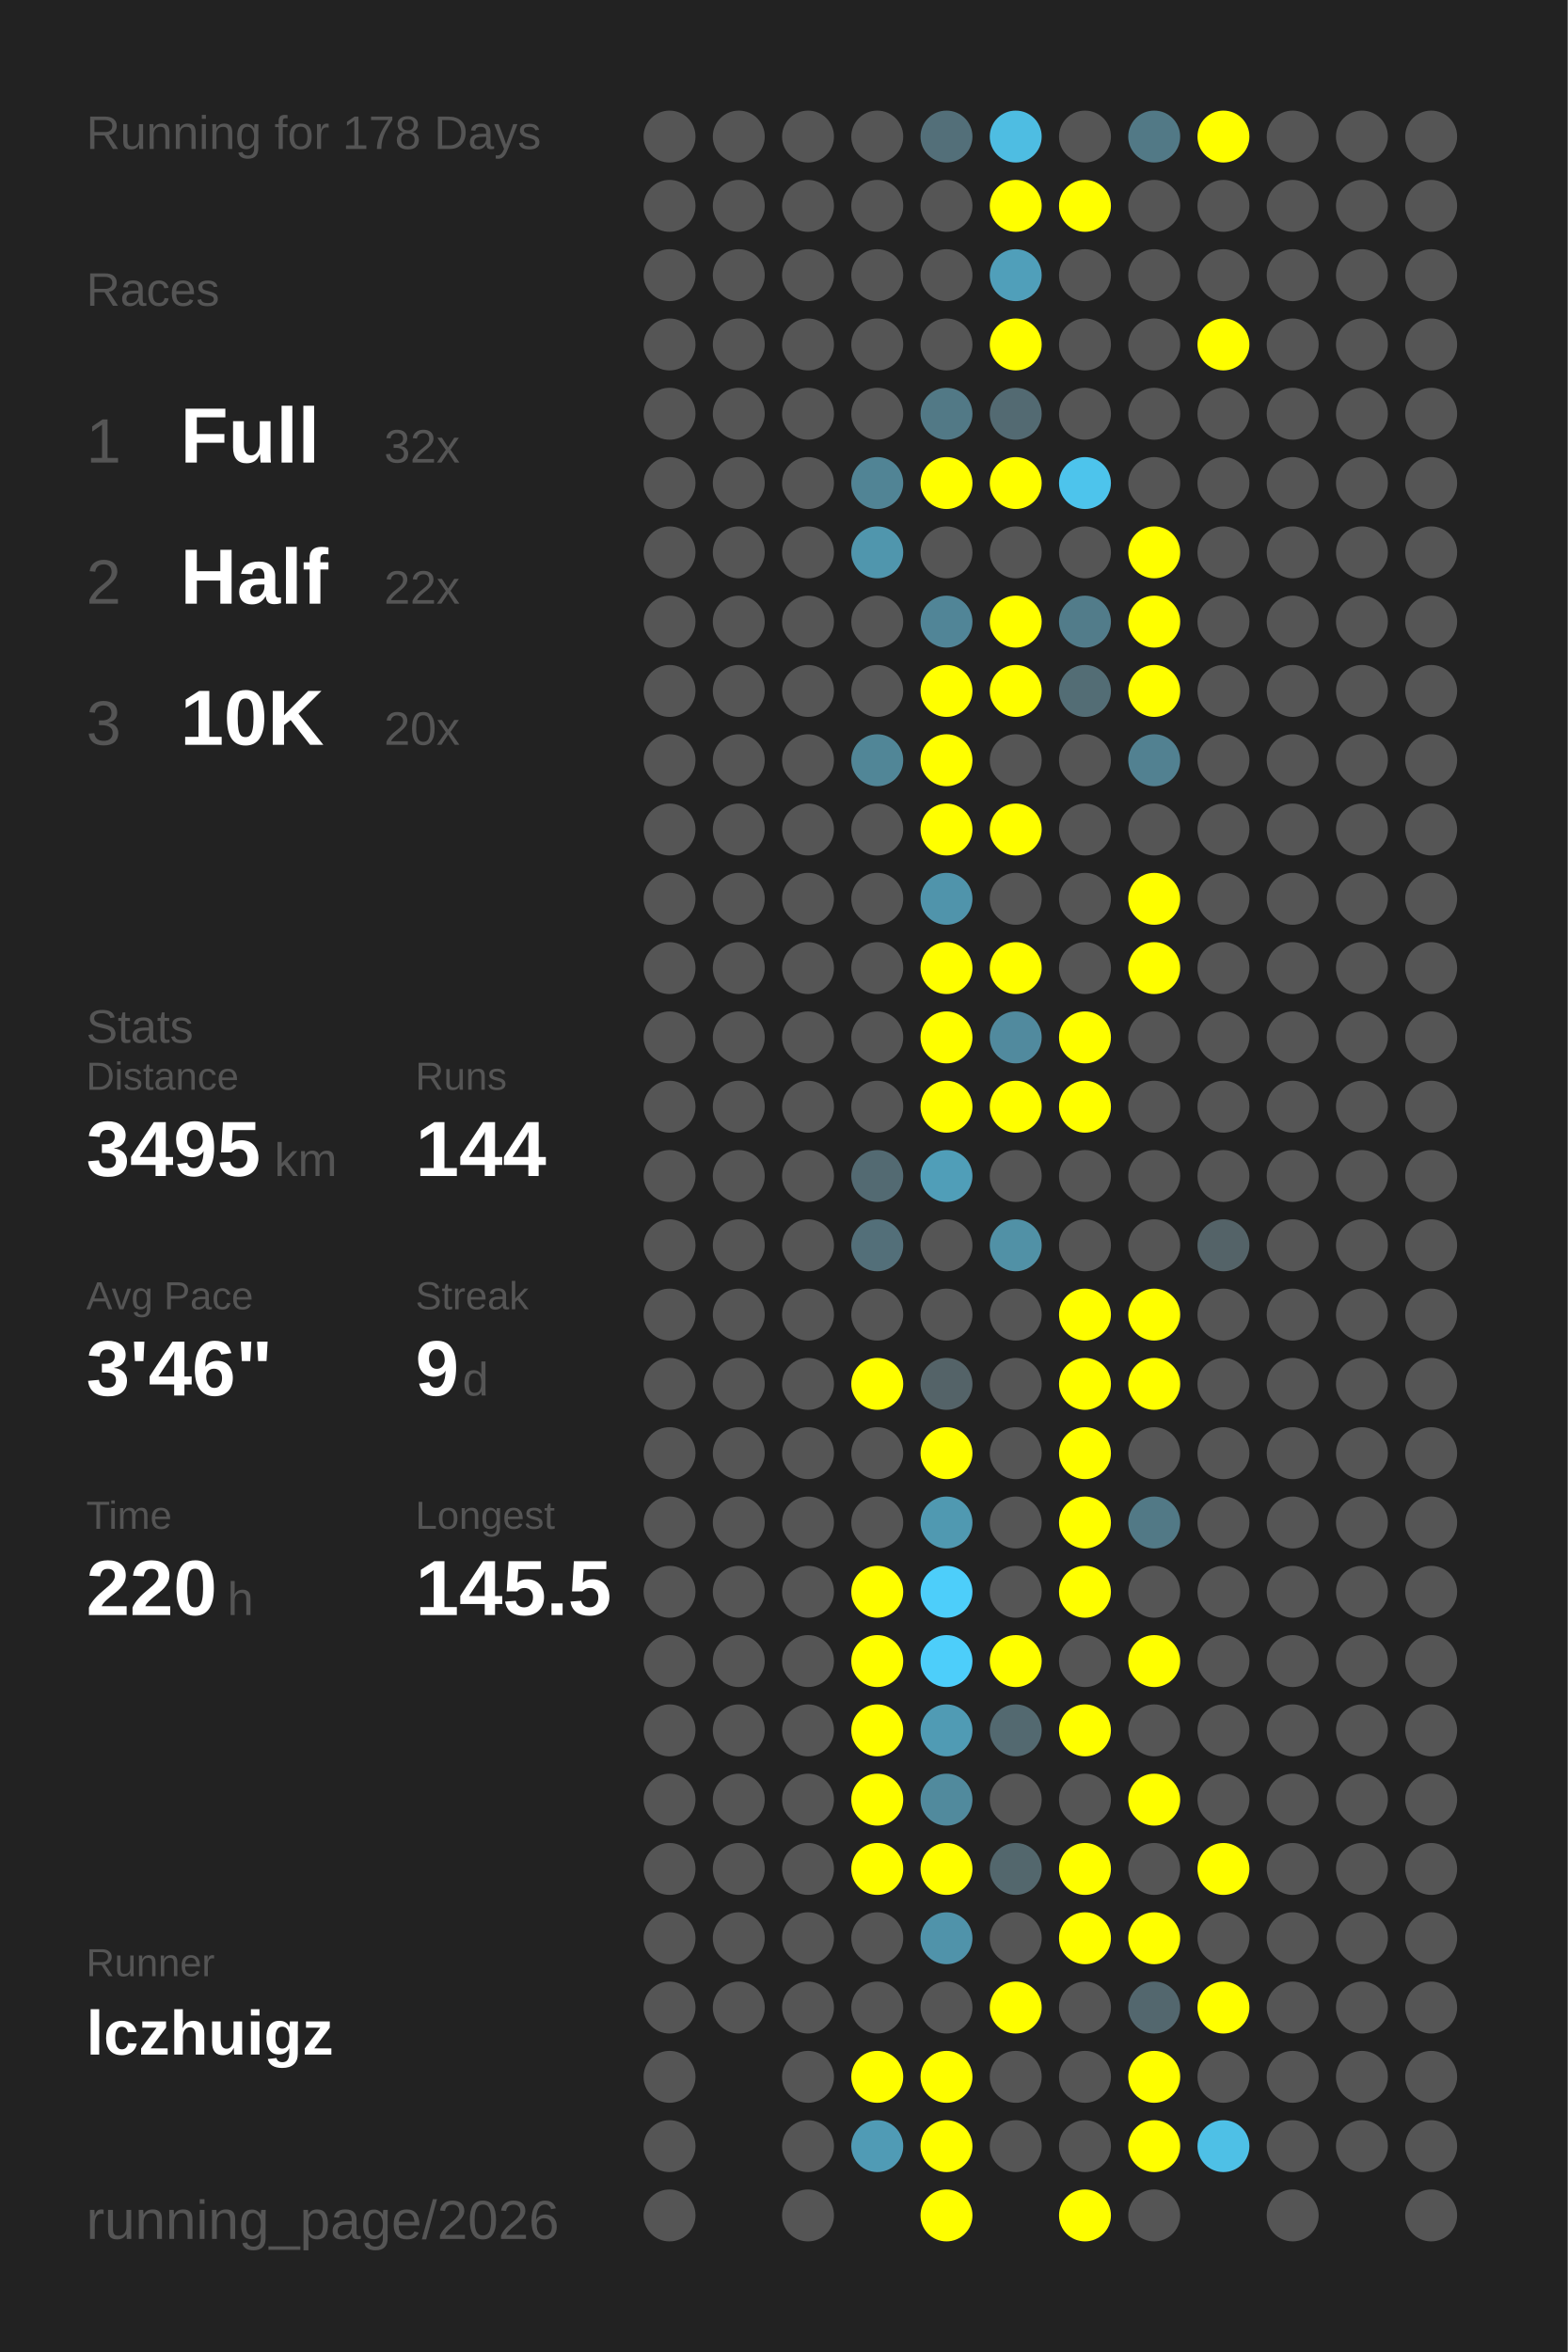
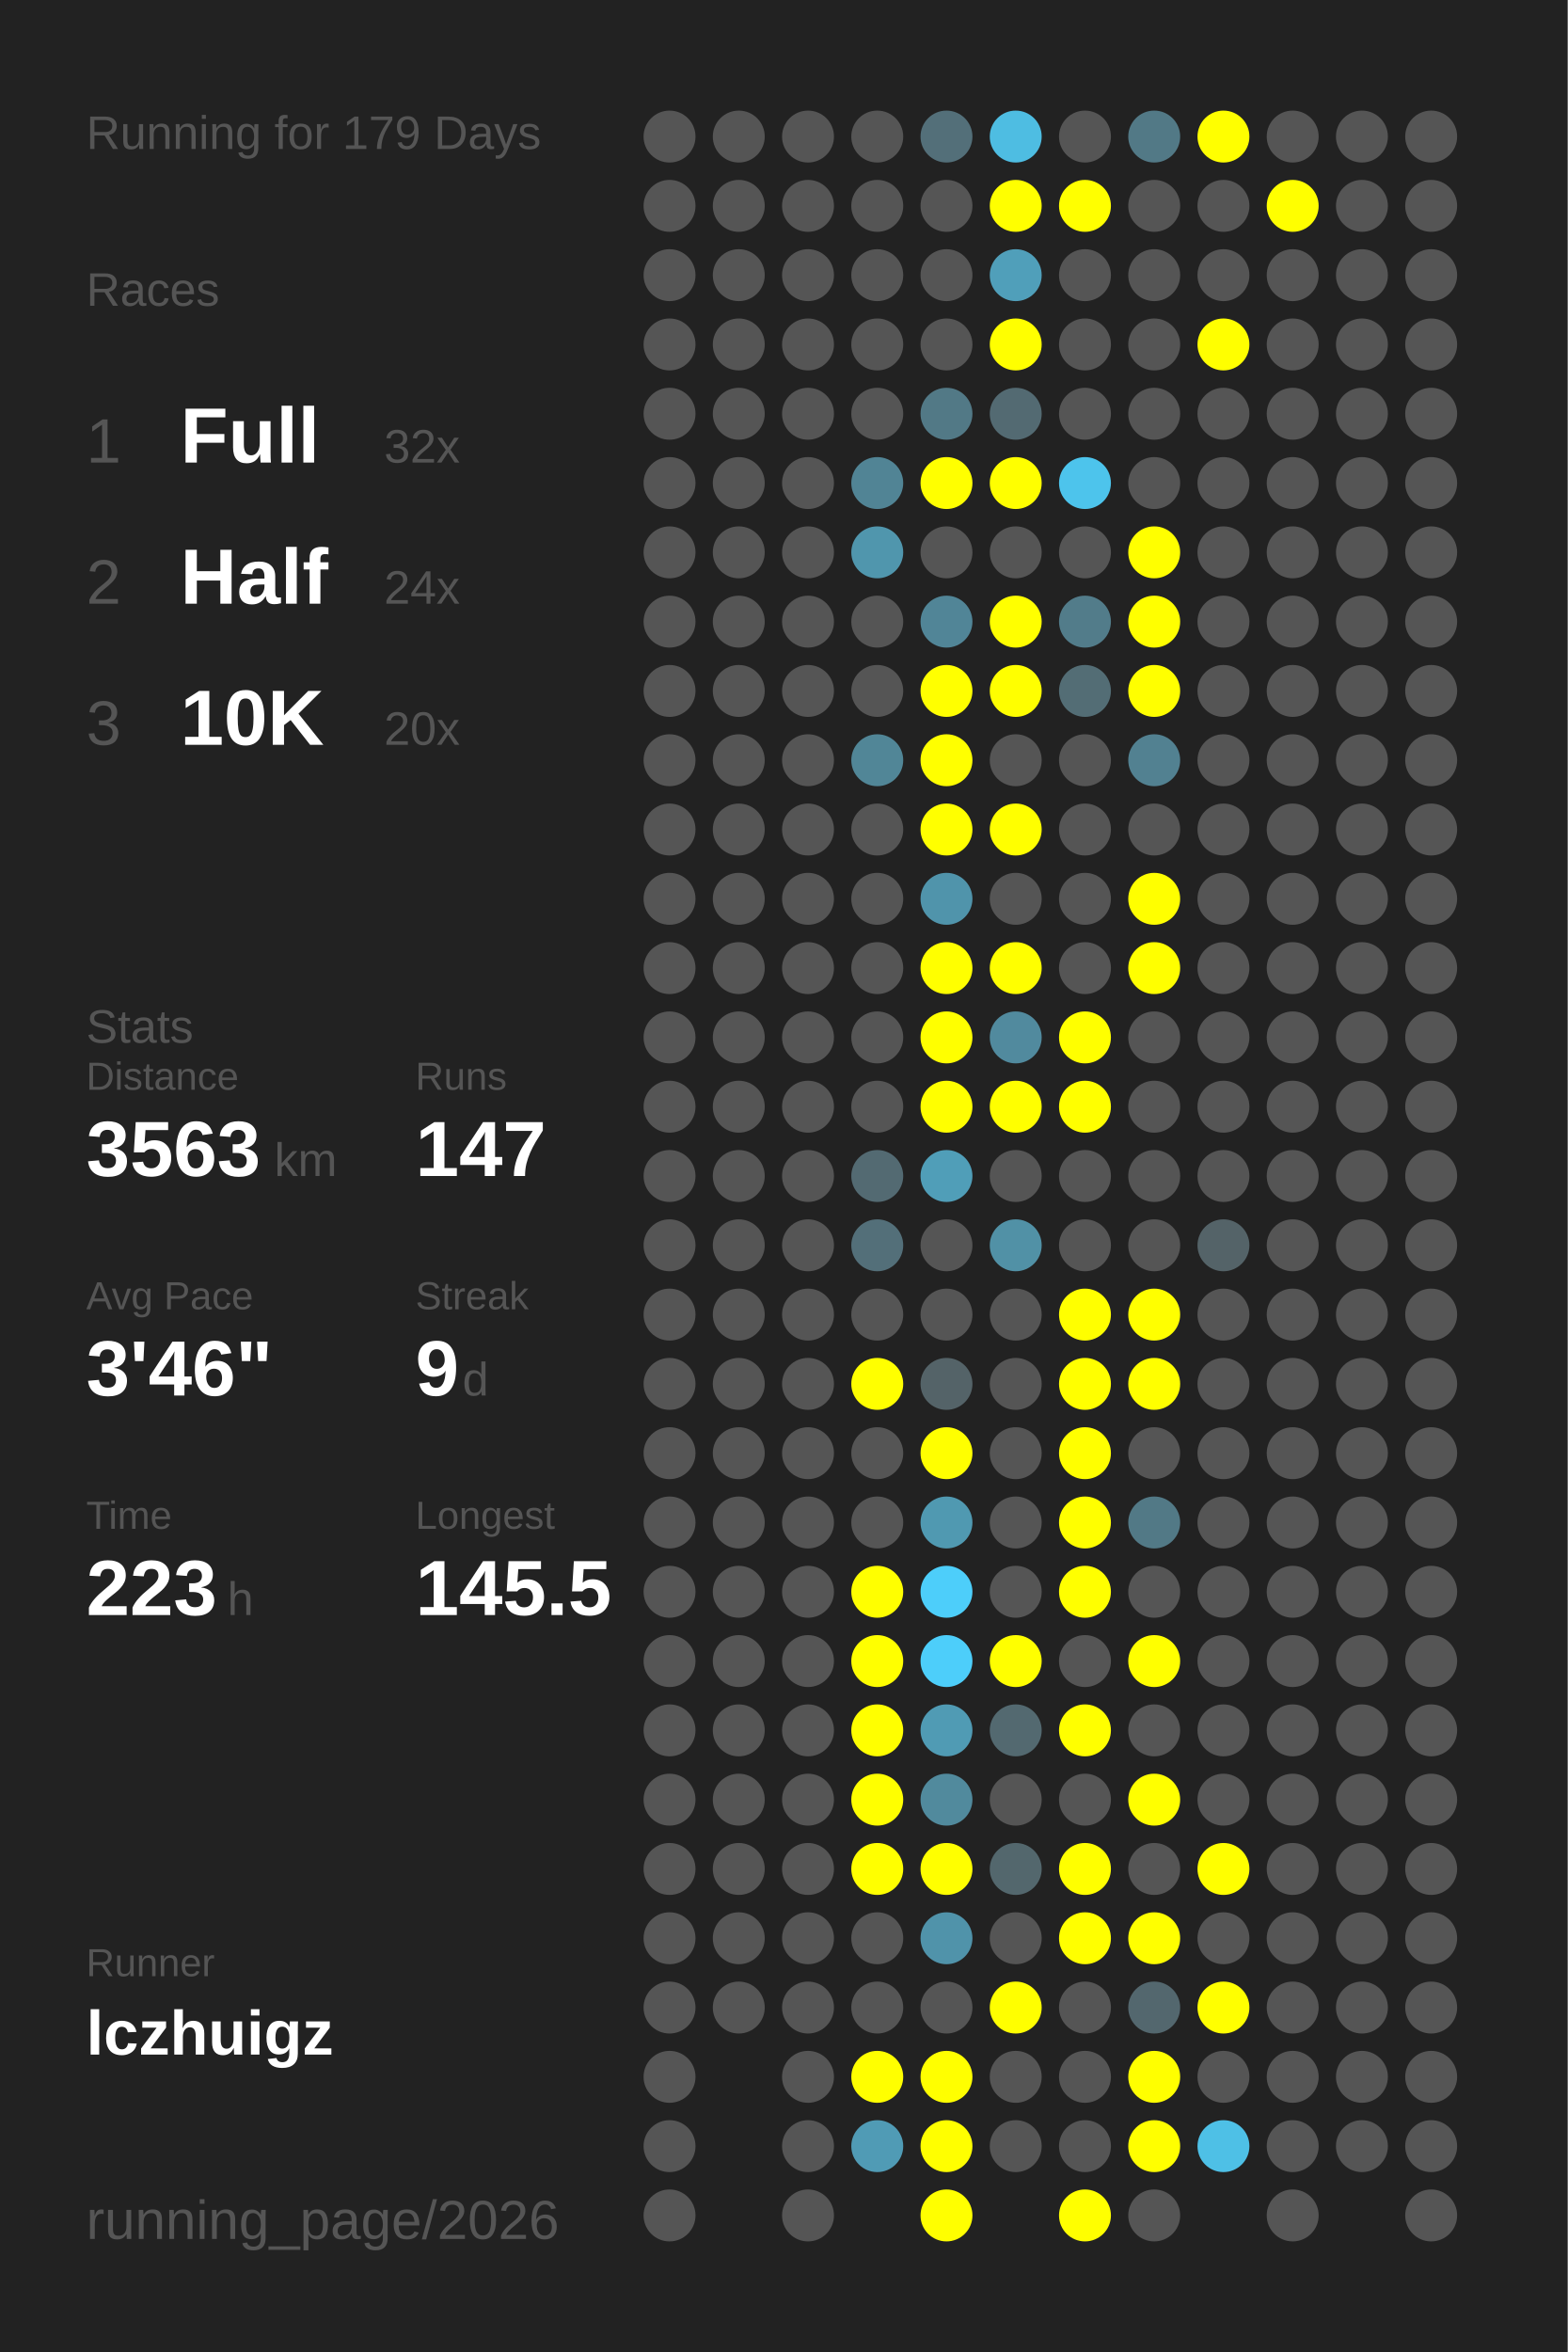
<svg xmlns="http://www.w3.org/2000/svg" baseProfile="full" height="300mm" version="1.1" viewBox="0,0,200,300" width="200mm">
  <defs />
  <rect fill="#222222" height="300" width="200" x="0" y="0" />
-   <text fill="#555555" style="font-size:6px; font-family:Arial;" x="11" y="19">Running for 178 Days</text>
+   <text fill="#555555" style="font-size:6px; font-family:Arial;" x="11" y="19">Running for 179 Days</text>
  <text fill="#555555" style="font-size:6px; font-family:Arial;" x="11" y="39">Races</text>
  <text fill="#555555" style="font-size:8px; font-family:Arial;" x="11" y="59">1</text>
  <text fill="#FFFFFF" style="font-size:10px; font-family:Arial; font-weight:bold;" x="23" y="59">Full</text>
  <text fill="#555555" style="font-size:6px; font-family:Arial;" x="49" y="59">32x</text>
  <text fill="#555555" style="font-size:8px; font-family:Arial;" x="11" y="77">2</text>
  <text fill="#FFFFFF" style="font-size:10px; font-family:Arial; font-weight:bold;" x="23" y="77">Half</text>
-   <text fill="#555555" style="font-size:6px; font-family:Arial;" x="49" y="77">22x</text>
+   <text fill="#555555" style="font-size:6px; font-family:Arial;" x="49" y="77">24x</text>
  <text fill="#555555" style="font-size:8px; font-family:Arial;" x="11" y="95">3</text>
  <text fill="#FFFFFF" style="font-size:10px; font-family:Arial; font-weight:bold;" x="23" y="95">10K</text>
  <text fill="#555555" style="font-size:6px; font-family:Arial;" x="49" y="95">20x</text>
  <text fill="#555555" style="font-size:6px; font-family:Arial;" x="11" y="133">Stats</text>
  <text fill="#555555" style="font-size:5px; font-family:Arial;" x="11" y="139">Distance</text>
-   <text fill="#FFFFFF" style="font-size:10px; font-family:Arial; font-weight:bold;" x="11" y="150">3495</text>
+   <text fill="#FFFFFF" style="font-size:10px; font-family:Arial; font-weight:bold;" x="11" y="150">3563</text>
  <text fill="#555555" style="font-size:6px; font-family:Arial;" x="35" y="150">km</text>
  <text fill="#555555" style="font-size:5px; font-family:Arial;" x="53" y="139">Runs</text>
-   <text fill="#FFFFFF" style="font-size:10px; font-family:Arial; font-weight:bold;" x="53" y="150">144</text>
+   <text fill="#FFFFFF" style="font-size:10px; font-family:Arial; font-weight:bold;" x="53" y="150">147</text>
  <text fill="#555555" style="font-size:5px; font-family:Arial;" x="11" y="167">Avg Pace</text>
  <text fill="#FFFFFF" style="font-size:10px; font-family:Arial; font-weight:bold;" x="11" y="178">3'46"</text>
  <text fill="#555555" style="font-size:5px; font-family:Arial;" x="53" y="167">Streak</text>
  <text fill="#FFFFFF" style="font-size:10px; font-family:Arial; font-weight:bold;" x="53" y="178">9</text>
  <text fill="#555555" style="font-size:6px; font-family:Arial;" x="59" y="178">d</text>
  <text fill="#555555" style="font-size:5px; font-family:Arial;" x="11" y="195">Time</text>
-   <text fill="#FFFFFF" style="font-size:10px; font-family:Arial; font-weight:bold;" x="11" y="206">220</text>
+   <text fill="#FFFFFF" style="font-size:10px; font-family:Arial; font-weight:bold;" x="11" y="206">223</text>
  <text fill="#555555" style="font-size:6px; font-family:Arial;" x="29" y="206">h</text>
  <text fill="#555555" style="font-size:5px; font-family:Arial;" x="53" y="195">Longest</text>
  <text fill="#FFFFFF" style="font-size:10px; font-family:Arial; font-weight:bold;" x="53" y="206">145.5</text>
  <text fill="#555555" style="font-size:5px; font-family:Arial;" x="11" y="252.065">Runner</text>
  <text fill="#FFFFFF" style="font-size:8px; font-family:Arial; font-weight:bold;" x="11" y="262.065">lczhuigz</text>
  <text fill="#555555" style="font-size:7px; font-family:Arial;" x="11" y="285.581">running_page/2026</text>
  <circle cx="85.417" cy="17.419" fill="#555555" r="3.312" />
  <circle cx="85.417" cy="26.258" fill="#555555" r="3.312" />
  <circle cx="85.417" cy="35.097" fill="#555555" r="3.312" />
  <circle cx="85.417" cy="43.935" fill="#555555" r="3.312" />
  <circle cx="85.417" cy="52.774" fill="#555555" r="3.312" />
  <circle cx="85.417" cy="61.613" fill="#555555" r="3.312" />
  <circle cx="85.417" cy="70.452" fill="#555555" r="3.312" />
  <circle cx="85.417" cy="79.29" fill="#555555" r="3.312" />
  <circle cx="85.417" cy="88.129" fill="#555555" r="3.312" />
  <circle cx="85.417" cy="96.968" fill="#555555" r="3.312" />
  <circle cx="85.417" cy="105.806" fill="#555555" r="3.312" />
  <circle cx="85.417" cy="114.645" fill="#555555" r="3.312" />
  <circle cx="85.417" cy="123.484" fill="#555555" r="3.312" />
  <circle cx="85.417" cy="132.323" fill="#555555" r="3.312" />
  <circle cx="85.417" cy="141.161" fill="#555555" r="3.312" />
  <circle cx="85.417" cy="150" fill="#555555" r="3.312" />
  <circle cx="85.417" cy="158.839" fill="#555555" r="3.312" />
  <circle cx="85.417" cy="167.677" fill="#555555" r="3.312" />
  <circle cx="85.417" cy="176.516" fill="#555555" r="3.312" />
  <circle cx="85.417" cy="185.355" fill="#555555" r="3.312" />
  <circle cx="85.417" cy="194.194" fill="#555555" r="3.312" />
  <circle cx="85.417" cy="203.032" fill="#555555" r="3.312" />
  <circle cx="85.417" cy="211.871" fill="#555555" r="3.312" />
  <circle cx="85.417" cy="220.71" fill="#555555" r="3.312" />
  <circle cx="85.417" cy="229.548" fill="#555555" r="3.312" />
  <circle cx="85.417" cy="238.387" fill="#555555" r="3.312" />
  <circle cx="85.417" cy="247.226" fill="#555555" r="3.312" />
  <circle cx="85.417" cy="256.065" fill="#555555" r="3.312" />
  <circle cx="85.417" cy="264.903" fill="#555555" r="3.312" />
  <circle cx="85.417" cy="273.742" fill="#555555" r="3.312" />
  <circle cx="85.417" cy="282.581" fill="#555555" r="3.312" />
  <circle cx="94.25" cy="17.419" fill="#555555" r="3.312" />
  <circle cx="94.25" cy="26.258" fill="#555555" r="3.312" />
  <circle cx="94.25" cy="35.097" fill="#555555" r="3.312" />
  <circle cx="94.25" cy="43.935" fill="#555555" r="3.312" />
  <circle cx="94.25" cy="52.774" fill="#555555" r="3.312" />
  <circle cx="94.25" cy="61.613" fill="#555555" r="3.312" />
  <circle cx="94.25" cy="70.452" fill="#555555" r="3.312" />
  <circle cx="94.25" cy="79.29" fill="#555555" r="3.312" />
  <circle cx="94.25" cy="88.129" fill="#555555" r="3.312" />
  <circle cx="94.25" cy="96.968" fill="#555555" r="3.312" />
  <circle cx="94.25" cy="105.806" fill="#555555" r="3.312" />
  <circle cx="94.25" cy="114.645" fill="#555555" r="3.312" />
  <circle cx="94.25" cy="123.484" fill="#555555" r="3.312" />
  <circle cx="94.25" cy="132.323" fill="#555555" r="3.312" />
  <circle cx="94.25" cy="141.161" fill="#555555" r="3.312" />
  <circle cx="94.25" cy="150" fill="#555555" r="3.312" />
  <circle cx="94.25" cy="158.839" fill="#555555" r="3.312" />
  <circle cx="94.25" cy="167.677" fill="#555555" r="3.312" />
  <circle cx="94.25" cy="176.516" fill="#555555" r="3.312" />
  <circle cx="94.25" cy="185.355" fill="#555555" r="3.312" />
  <circle cx="94.25" cy="194.194" fill="#555555" r="3.312" />
  <circle cx="94.25" cy="203.032" fill="#555555" r="3.312" />
  <circle cx="94.25" cy="211.871" fill="#555555" r="3.312" />
  <circle cx="94.25" cy="220.71" fill="#555555" r="3.312" />
  <circle cx="94.25" cy="229.548" fill="#555555" r="3.312" />
  <circle cx="94.25" cy="238.387" fill="#555555" r="3.312" />
  <circle cx="94.25" cy="247.226" fill="#555555" r="3.312" />
  <circle cx="94.25" cy="256.065" fill="#555555" r="3.312" />
  <circle cx="103.083" cy="17.419" fill="#555555" r="3.312" />
  <circle cx="103.083" cy="26.258" fill="#555555" r="3.312" />
  <circle cx="103.083" cy="35.097" fill="#555555" r="3.312" />
  <circle cx="103.083" cy="43.935" fill="#555555" r="3.312" />
  <circle cx="103.083" cy="52.774" fill="#555555" r="3.312" />
  <circle cx="103.083" cy="61.613" fill="#555555" r="3.312" />
  <circle cx="103.083" cy="70.452" fill="#555555" r="3.312" />
  <circle cx="103.083" cy="79.29" fill="#555555" r="3.312" />
  <circle cx="103.083" cy="88.129" fill="#555555" r="3.312" />
  <circle cx="103.083" cy="96.968" fill="#555555" r="3.312" />
  <circle cx="103.083" cy="105.806" fill="#555555" r="3.312" />
  <circle cx="103.083" cy="114.645" fill="#555555" r="3.312" />
  <circle cx="103.083" cy="123.484" fill="#555555" r="3.312" />
  <circle cx="103.083" cy="132.323" fill="#555555" r="3.312" />
  <circle cx="103.083" cy="141.161" fill="#555555" r="3.312" />
  <circle cx="103.083" cy="150" fill="#555555" r="3.312" />
  <circle cx="103.083" cy="158.839" fill="#555555" r="3.312" />
  <circle cx="103.083" cy="167.677" fill="#555555" r="3.312" />
  <circle cx="103.083" cy="176.516" fill="#555555" r="3.312" />
  <circle cx="103.083" cy="185.355" fill="#555555" r="3.312" />
  <circle cx="103.083" cy="194.194" fill="#555555" r="3.312" />
  <circle cx="103.083" cy="203.032" fill="#555555" r="3.312" />
  <circle cx="103.083" cy="211.871" fill="#555555" r="3.312" />
  <circle cx="103.083" cy="220.71" fill="#555555" r="3.312" />
  <circle cx="103.083" cy="229.548" fill="#555555" r="3.312" />
  <circle cx="103.083" cy="238.387" fill="#555555" r="3.312" />
  <circle cx="103.083" cy="247.226" fill="#555555" r="3.312" />
  <circle cx="103.083" cy="256.065" fill="#555555" r="3.312" />
  <circle cx="103.083" cy="264.903" fill="#555555" r="3.312" />
  <circle cx="103.083" cy="273.742" fill="#555555" r="3.312" />
  <circle cx="103.083" cy="282.581" fill="#555555" r="3.312" />
  <circle cx="111.917" cy="17.419" fill="#555555" r="3.312" />
  <circle cx="111.917" cy="26.258" fill="#555555" r="3.312" />
  <circle cx="111.917" cy="35.097" fill="#555555" r="3.312" />
  <circle cx="111.917" cy="43.935" fill="#555555" r="3.312" />
  <circle cx="111.917" cy="52.774" fill="#555555" r="3.312" />
  <circle cx="111.917" cy="61.613" fill="#518495" r="3.312" />
  <circle cx="111.917" cy="70.452" fill="#5096ad" r="3.312" />
  <circle cx="111.917" cy="79.29" fill="#555555" r="3.312" />
  <circle cx="111.917" cy="88.129" fill="#555555" r="3.312" />
  <circle cx="111.917" cy="96.968" fill="#518697" r="3.312" />
  <circle cx="111.917" cy="105.806" fill="#555555" r="3.312" />
  <circle cx="111.917" cy="114.645" fill="#555555" r="3.312" />
  <circle cx="111.917" cy="123.484" fill="#555555" r="3.312" />
  <circle cx="111.917" cy="132.323" fill="#555555" r="3.312" />
  <circle cx="111.917" cy="141.161" fill="#555555" r="3.312" />
  <circle cx="111.917" cy="150" fill="#536a72" r="3.312" />
  <circle cx="111.917" cy="158.839" fill="#536f79" r="3.312" />
  <circle cx="111.917" cy="167.677" fill="#555555" r="3.312" />
  <circle cx="111.917" cy="176.516" fill="#FFFF00" r="3.312" />
  <circle cx="111.917" cy="185.355" fill="#555555" r="3.312" />
  <circle cx="111.917" cy="194.194" fill="#555555" r="3.312" />
  <circle cx="111.917" cy="203.032" fill="#FFFF00" r="3.312" />
  <circle cx="111.917" cy="211.871" fill="#FFFF00" r="3.312" />
  <circle cx="111.917" cy="220.71" fill="#FFFF00" r="3.312" />
  <circle cx="111.917" cy="229.548" fill="#FFFF00" r="3.312" />
  <circle cx="111.917" cy="238.387" fill="#FFFF00" r="3.312" />
  <circle cx="111.917" cy="247.226" fill="#555555" r="3.312" />
  <circle cx="111.917" cy="256.065" fill="#555555" r="3.312" />
  <circle cx="111.917" cy="264.903" fill="#FFFF00" r="3.312" />
  <circle cx="111.917" cy="273.742" fill="#509bb5" r="3.312" />
  <circle cx="120.75" cy="17.419" fill="#536f79" r="3.312" />
  <circle cx="120.75" cy="26.258" fill="#555555" r="3.312" />
  <circle cx="120.75" cy="35.097" fill="#555555" r="3.312" />
  <circle cx="120.75" cy="43.935" fill="#555555" r="3.312" />
  <circle cx="120.75" cy="52.774" fill="#527986" r="3.312" />
  <circle cx="120.75" cy="61.613" fill="#FFFF00" r="3.312" />
  <circle cx="120.75" cy="70.452" fill="#555555" r="3.312" />
  <circle cx="120.75" cy="79.29" fill="#518597" r="3.312" />
  <circle cx="120.75" cy="88.129" fill="#FFFF00" r="3.312" />
  <circle cx="120.75" cy="96.968" fill="#FFFF00" r="3.312" />
  <circle cx="120.75" cy="105.806" fill="#FFFF00" r="3.312" />
  <circle cx="120.75" cy="114.645" fill="#5094ab" r="3.312" />
  <circle cx="120.75" cy="123.484" fill="#FFFF00" r="3.312" />
  <circle cx="120.75" cy="132.323" fill="#FFFF00" r="3.312" />
  <circle cx="120.75" cy="141.161" fill="#FFFF00" r="3.312" />
  <circle cx="120.75" cy="150" fill="#509eb8" r="3.312" />
  <circle cx="120.75" cy="158.839" fill="#555555" r="3.312" />
  <circle cx="120.75" cy="167.677" fill="#555555" r="3.312" />
  <circle cx="120.75" cy="176.516" fill="#546368" r="3.312" />
  <circle cx="120.75" cy="185.355" fill="#FFFF00" r="3.312" />
  <circle cx="120.75" cy="194.194" fill="#5099b1" r="3.312" />
  <circle cx="120.75" cy="203.032" fill="#4dcefa" r="3.312" />
  <circle cx="120.75" cy="211.871" fill="#4dcefa" r="3.312" />
  <circle cx="120.75" cy="220.71" fill="#509bb4" r="3.312" />
  <circle cx="120.75" cy="229.548" fill="#518a9d" r="3.312" />
  <circle cx="120.75" cy="238.387" fill="#FFFF00" r="3.312" />
  <circle cx="120.75" cy="247.226" fill="#5093aa" r="3.312" />
  <circle cx="120.75" cy="256.065" fill="#555555" r="3.312" />
  <circle cx="120.75" cy="264.903" fill="#FFFF00" r="3.312" />
  <circle cx="120.75" cy="273.742" fill="#FFFF00" r="3.312" />
  <circle cx="120.75" cy="282.581" fill="#FFFF00" r="3.312" />
  <circle cx="129.583" cy="17.419" fill="#4ebde2" r="3.312" />
  <circle cx="129.583" cy="26.258" fill="#FFFF00" r="3.312" />
  <circle cx="129.583" cy="35.097" fill="#509fba" r="3.312" />
  <circle cx="129.583" cy="43.935" fill="#FFFF00" r="3.312" />
  <circle cx="129.583" cy="52.774" fill="#536a72" r="3.312" />
  <circle cx="129.583" cy="61.613" fill="#FFFF00" r="3.312" />
  <circle cx="129.583" cy="70.452" fill="#555555" r="3.312" />
  <circle cx="129.583" cy="79.29" fill="#FFFF00" r="3.312" />
  <circle cx="129.583" cy="88.129" fill="#FFFF00" r="3.312" />
  <circle cx="129.583" cy="96.968" fill="#555555" r="3.312" />
  <circle cx="129.583" cy="105.806" fill="#FFFF00" r="3.312" />
  <circle cx="129.583" cy="114.645" fill="#555555" r="3.312" />
  <circle cx="129.583" cy="123.484" fill="#FFFF00" r="3.312" />
  <circle cx="129.583" cy="132.323" fill="#518a9e" r="3.312" />
  <circle cx="129.583" cy="141.161" fill="#FFFF00" r="3.312" />
  <circle cx="129.583" cy="150" fill="#555555" r="3.312" />
  <circle cx="129.583" cy="158.839" fill="#5191a6" r="3.312" />
  <circle cx="129.583" cy="167.677" fill="#555555" r="3.312" />
  <circle cx="129.583" cy="176.516" fill="#555555" r="3.312" />
  <circle cx="129.583" cy="185.355" fill="#555555" r="3.312" />
  <circle cx="129.583" cy="194.194" fill="#555555" r="3.312" />
  <circle cx="129.583" cy="203.032" fill="#555555" r="3.312" />
  <circle cx="129.583" cy="211.871" fill="#FFFF00" r="3.312" />
  <circle cx="129.583" cy="220.71" fill="#536970" r="3.312" />
  <circle cx="129.583" cy="229.548" fill="#555555" r="3.312" />
  <circle cx="129.583" cy="238.387" fill="#53676d" r="3.312" />
  <circle cx="129.583" cy="247.226" fill="#555555" r="3.312" />
  <circle cx="129.583" cy="256.065" fill="#FFFF00" r="3.312" />
  <circle cx="129.583" cy="264.903" fill="#555555" r="3.312" />
  <circle cx="129.583" cy="273.742" fill="#555555" r="3.312" />
  <circle cx="138.417" cy="17.419" fill="#555555" r="3.312" />
  <circle cx="138.417" cy="26.258" fill="#FFFF00" r="3.312" />
  <circle cx="138.417" cy="35.097" fill="#555555" r="3.312" />
  <circle cx="138.417" cy="43.935" fill="#555555" r="3.312" />
  <circle cx="138.417" cy="52.774" fill="#555555" r="3.312" />
  <circle cx="138.417" cy="61.613" fill="#4dc4ec" r="3.312" />
  <circle cx="138.417" cy="70.452" fill="#555555" r="3.312" />
  <circle cx="138.417" cy="79.29" fill="#527c8a" r="3.312" />
  <circle cx="138.417" cy="88.129" fill="#536d75" r="3.312" />
  <circle cx="138.417" cy="96.968" fill="#555555" r="3.312" />
  <circle cx="138.417" cy="105.806" fill="#555555" r="3.312" />
  <circle cx="138.417" cy="114.645" fill="#555555" r="3.312" />
  <circle cx="138.417" cy="123.484" fill="#555555" r="3.312" />
  <circle cx="138.417" cy="132.323" fill="#FFFF00" r="3.312" />
  <circle cx="138.417" cy="141.161" fill="#FFFF00" r="3.312" />
  <circle cx="138.417" cy="150" fill="#555555" r="3.312" />
  <circle cx="138.417" cy="158.839" fill="#555555" r="3.312" />
  <circle cx="138.417" cy="167.677" fill="#FFFF00" r="3.312" />
  <circle cx="138.417" cy="176.516" fill="#FFFF00" r="3.312" />
  <circle cx="138.417" cy="185.355" fill="#FFFF00" r="3.312" />
  <circle cx="138.417" cy="194.194" fill="#FFFF00" r="3.312" />
  <circle cx="138.417" cy="203.032" fill="#FFFF00" r="3.312" />
  <circle cx="138.417" cy="211.871" fill="#555555" r="3.312" />
  <circle cx="138.417" cy="220.71" fill="#FFFF00" r="3.312" />
  <circle cx="138.417" cy="229.548" fill="#555555" r="3.312" />
  <circle cx="138.417" cy="238.387" fill="#FFFF00" r="3.312" />
  <circle cx="138.417" cy="247.226" fill="#FFFF00" r="3.312" />
  <circle cx="138.417" cy="256.065" fill="#555555" r="3.312" />
  <circle cx="138.417" cy="264.903" fill="#555555" r="3.312" />
  <circle cx="138.417" cy="273.742" fill="#555555" r="3.312" />
  <circle cx="138.417" cy="282.581" fill="#FFFF00" r="3.312" />
  <circle cx="147.25" cy="17.419" fill="#527986" r="3.312" />
  <circle cx="147.25" cy="26.258" fill="#555555" r="3.312" />
  <circle cx="147.25" cy="35.097" fill="#555555" r="3.312" />
  <circle cx="147.25" cy="43.935" fill="#555555" r="3.312" />
  <circle cx="147.25" cy="52.774" fill="#555555" r="3.312" />
  <circle cx="147.25" cy="61.613" fill="#555555" r="3.312" />
  <circle cx="147.25" cy="70.452" fill="#FFFF00" r="3.312" />
  <circle cx="147.25" cy="79.29" fill="#FFFF00" r="3.312" />
  <circle cx="147.25" cy="88.129" fill="#FFFF00" r="3.312" />
  <circle cx="147.25" cy="96.968" fill="#528191" r="3.312" />
  <circle cx="147.25" cy="105.806" fill="#555555" r="3.312" />
  <circle cx="147.25" cy="114.645" fill="#FFFF00" r="3.312" />
  <circle cx="147.25" cy="123.484" fill="#FFFF00" r="3.312" />
  <circle cx="147.25" cy="132.323" fill="#555555" r="3.312" />
  <circle cx="147.25" cy="141.161" fill="#555555" r="3.312" />
  <circle cx="147.25" cy="150" fill="#555555" r="3.312" />
  <circle cx="147.25" cy="158.839" fill="#555555" r="3.312" />
  <circle cx="147.25" cy="167.677" fill="#FFFF00" r="3.312" />
  <circle cx="147.25" cy="176.516" fill="#FFFF00" r="3.312" />
  <circle cx="147.25" cy="185.355" fill="#555555" r="3.312" />
  <circle cx="147.25" cy="194.194" fill="#527986" r="3.312" />
  <circle cx="147.25" cy="203.032" fill="#555555" r="3.312" />
  <circle cx="147.25" cy="211.871" fill="#FFFF00" r="3.312" />
  <circle cx="147.25" cy="220.71" fill="#555555" r="3.312" />
  <circle cx="147.25" cy="229.548" fill="#FFFF00" r="3.312" />
  <circle cx="147.25" cy="238.387" fill="#555555" r="3.312" />
  <circle cx="147.25" cy="247.226" fill="#FFFF00" r="3.312" />
  <circle cx="147.25" cy="256.065" fill="#53676e" r="3.312" />
  <circle cx="147.25" cy="264.903" fill="#FFFF00" r="3.312" />
  <circle cx="147.25" cy="273.742" fill="#FFFF00" r="3.312" />
  <circle cx="147.25" cy="282.581" fill="#555555" r="3.312" />
  <circle cx="156.083" cy="17.419" fill="#FFFF00" r="3.312" />
  <circle cx="156.083" cy="26.258" fill="#555555" r="3.312" />
  <circle cx="156.083" cy="35.097" fill="#555555" r="3.312" />
  <circle cx="156.083" cy="43.935" fill="#FFFF00" r="3.312" />
  <circle cx="156.083" cy="52.774" fill="#555555" r="3.312" />
  <circle cx="156.083" cy="61.613" fill="#555555" r="3.312" />
  <circle cx="156.083" cy="70.452" fill="#555555" r="3.312" />
  <circle cx="156.083" cy="79.29" fill="#555555" r="3.312" />
  <circle cx="156.083" cy="88.129" fill="#555555" r="3.312" />
  <circle cx="156.083" cy="96.968" fill="#555555" r="3.312" />
  <circle cx="156.083" cy="105.806" fill="#555555" r="3.312" />
  <circle cx="156.083" cy="114.645" fill="#555555" r="3.312" />
  <circle cx="156.083" cy="123.484" fill="#555555" r="3.312" />
  <circle cx="156.083" cy="132.323" fill="#555555" r="3.312" />
  <circle cx="156.083" cy="141.161" fill="#555555" r="3.312" />
  <circle cx="156.083" cy="150" fill="#555555" r="3.312" />
  <circle cx="156.083" cy="158.839" fill="#546368" r="3.312" />
  <circle cx="156.083" cy="167.677" fill="#555555" r="3.312" />
  <circle cx="156.083" cy="176.516" fill="#555555" r="3.312" />
  <circle cx="156.083" cy="185.355" fill="#555555" r="3.312" />
  <circle cx="156.083" cy="194.194" fill="#555555" r="3.312" />
  <circle cx="156.083" cy="203.032" fill="#555555" r="3.312" />
  <circle cx="156.083" cy="211.871" fill="#555555" r="3.312" />
  <circle cx="156.083" cy="220.71" fill="#555555" r="3.312" />
  <circle cx="156.083" cy="229.548" fill="#555555" r="3.312" />
  <circle cx="156.083" cy="238.387" fill="#FFFF00" r="3.312" />
  <circle cx="156.083" cy="247.226" fill="#555555" r="3.312" />
  <circle cx="156.083" cy="256.065" fill="#FFFF00" r="3.312" />
  <circle cx="156.083" cy="264.903" fill="#555555" r="3.312" />
  <circle cx="156.083" cy="273.742" fill="#4ec0e6" r="3.312" />
  <circle cx="164.917" cy="17.419" fill="#555555" r="3.312" />
-   <circle cx="164.917" cy="26.258" fill="#555555" r="3.312" />
+   <circle cx="164.917" cy="26.258" fill="#FFFF00" r="3.312" />
  <circle cx="164.917" cy="35.097" fill="#555555" r="3.312" />
  <circle cx="164.917" cy="43.935" fill="#555555" r="3.312" />
  <circle cx="164.917" cy="52.774" fill="#555555" r="3.312" />
  <circle cx="164.917" cy="61.613" fill="#555555" r="3.312" />
  <circle cx="164.917" cy="70.452" fill="#555555" r="3.312" />
  <circle cx="164.917" cy="79.29" fill="#555555" r="3.312" />
  <circle cx="164.917" cy="88.129" fill="#555555" r="3.312" />
  <circle cx="164.917" cy="96.968" fill="#555555" r="3.312" />
  <circle cx="164.917" cy="105.806" fill="#555555" r="3.312" />
  <circle cx="164.917" cy="114.645" fill="#555555" r="3.312" />
  <circle cx="164.917" cy="123.484" fill="#555555" r="3.312" />
  <circle cx="164.917" cy="132.323" fill="#555555" r="3.312" />
  <circle cx="164.917" cy="141.161" fill="#555555" r="3.312" />
  <circle cx="164.917" cy="150" fill="#555555" r="3.312" />
  <circle cx="164.917" cy="158.839" fill="#555555" r="3.312" />
  <circle cx="164.917" cy="167.677" fill="#555555" r="3.312" />
  <circle cx="164.917" cy="176.516" fill="#555555" r="3.312" />
  <circle cx="164.917" cy="185.355" fill="#555555" r="3.312" />
  <circle cx="164.917" cy="194.194" fill="#555555" r="3.312" />
  <circle cx="164.917" cy="203.032" fill="#555555" r="3.312" />
  <circle cx="164.917" cy="211.871" fill="#555555" r="3.312" />
  <circle cx="164.917" cy="220.71" fill="#555555" r="3.312" />
  <circle cx="164.917" cy="229.548" fill="#555555" r="3.312" />
  <circle cx="164.917" cy="238.387" fill="#555555" r="3.312" />
  <circle cx="164.917" cy="247.226" fill="#555555" r="3.312" />
  <circle cx="164.917" cy="256.065" fill="#555555" r="3.312" />
  <circle cx="164.917" cy="264.903" fill="#555555" r="3.312" />
  <circle cx="164.917" cy="273.742" fill="#555555" r="3.312" />
  <circle cx="164.917" cy="282.581" fill="#555555" r="3.312" />
  <circle cx="173.75" cy="17.419" fill="#555555" r="3.312" />
  <circle cx="173.75" cy="26.258" fill="#555555" r="3.312" />
  <circle cx="173.75" cy="35.097" fill="#555555" r="3.312" />
  <circle cx="173.75" cy="43.935" fill="#555555" r="3.312" />
  <circle cx="173.75" cy="52.774" fill="#555555" r="3.312" />
  <circle cx="173.75" cy="61.613" fill="#555555" r="3.312" />
  <circle cx="173.75" cy="70.452" fill="#555555" r="3.312" />
  <circle cx="173.75" cy="79.29" fill="#555555" r="3.312" />
  <circle cx="173.75" cy="88.129" fill="#555555" r="3.312" />
  <circle cx="173.75" cy="96.968" fill="#555555" r="3.312" />
  <circle cx="173.75" cy="105.806" fill="#555555" r="3.312" />
  <circle cx="173.75" cy="114.645" fill="#555555" r="3.312" />
  <circle cx="173.75" cy="123.484" fill="#555555" r="3.312" />
  <circle cx="173.75" cy="132.323" fill="#555555" r="3.312" />
  <circle cx="173.75" cy="141.161" fill="#555555" r="3.312" />
  <circle cx="173.75" cy="150" fill="#555555" r="3.312" />
  <circle cx="173.75" cy="158.839" fill="#555555" r="3.312" />
  <circle cx="173.75" cy="167.677" fill="#555555" r="3.312" />
  <circle cx="173.75" cy="176.516" fill="#555555" r="3.312" />
  <circle cx="173.75" cy="185.355" fill="#555555" r="3.312" />
  <circle cx="173.75" cy="194.194" fill="#555555" r="3.312" />
  <circle cx="173.75" cy="203.032" fill="#555555" r="3.312" />
  <circle cx="173.75" cy="211.871" fill="#555555" r="3.312" />
  <circle cx="173.75" cy="220.71" fill="#555555" r="3.312" />
  <circle cx="173.75" cy="229.548" fill="#555555" r="3.312" />
  <circle cx="173.75" cy="238.387" fill="#555555" r="3.312" />
  <circle cx="173.75" cy="247.226" fill="#555555" r="3.312" />
  <circle cx="173.75" cy="256.065" fill="#555555" r="3.312" />
  <circle cx="173.75" cy="264.903" fill="#555555" r="3.312" />
  <circle cx="173.75" cy="273.742" fill="#555555" r="3.312" />
  <circle cx="182.583" cy="17.419" fill="#555555" r="3.312" />
  <circle cx="182.583" cy="26.258" fill="#555555" r="3.312" />
  <circle cx="182.583" cy="35.097" fill="#555555" r="3.312" />
  <circle cx="182.583" cy="43.935" fill="#555555" r="3.312" />
  <circle cx="182.583" cy="52.774" fill="#555555" r="3.312" />
  <circle cx="182.583" cy="61.613" fill="#555555" r="3.312" />
  <circle cx="182.583" cy="70.452" fill="#555555" r="3.312" />
  <circle cx="182.583" cy="79.29" fill="#555555" r="3.312" />
  <circle cx="182.583" cy="88.129" fill="#555555" r="3.312" />
  <circle cx="182.583" cy="96.968" fill="#555555" r="3.312" />
  <circle cx="182.583" cy="105.806" fill="#555555" r="3.312" />
  <circle cx="182.583" cy="114.645" fill="#555555" r="3.312" />
  <circle cx="182.583" cy="123.484" fill="#555555" r="3.312" />
  <circle cx="182.583" cy="132.323" fill="#555555" r="3.312" />
  <circle cx="182.583" cy="141.161" fill="#555555" r="3.312" />
  <circle cx="182.583" cy="150" fill="#555555" r="3.312" />
  <circle cx="182.583" cy="158.839" fill="#555555" r="3.312" />
  <circle cx="182.583" cy="167.677" fill="#555555" r="3.312" />
  <circle cx="182.583" cy="176.516" fill="#555555" r="3.312" />
  <circle cx="182.583" cy="185.355" fill="#555555" r="3.312" />
  <circle cx="182.583" cy="194.194" fill="#555555" r="3.312" />
  <circle cx="182.583" cy="203.032" fill="#555555" r="3.312" />
  <circle cx="182.583" cy="211.871" fill="#555555" r="3.312" />
  <circle cx="182.583" cy="220.71" fill="#555555" r="3.312" />
  <circle cx="182.583" cy="229.548" fill="#555555" r="3.312" />
  <circle cx="182.583" cy="238.387" fill="#555555" r="3.312" />
  <circle cx="182.583" cy="247.226" fill="#555555" r="3.312" />
  <circle cx="182.583" cy="256.065" fill="#555555" r="3.312" />
  <circle cx="182.583" cy="264.903" fill="#555555" r="3.312" />
  <circle cx="182.583" cy="273.742" fill="#555555" r="3.312" />
  <circle cx="182.583" cy="282.581" fill="#555555" r="3.312" />
</svg>
